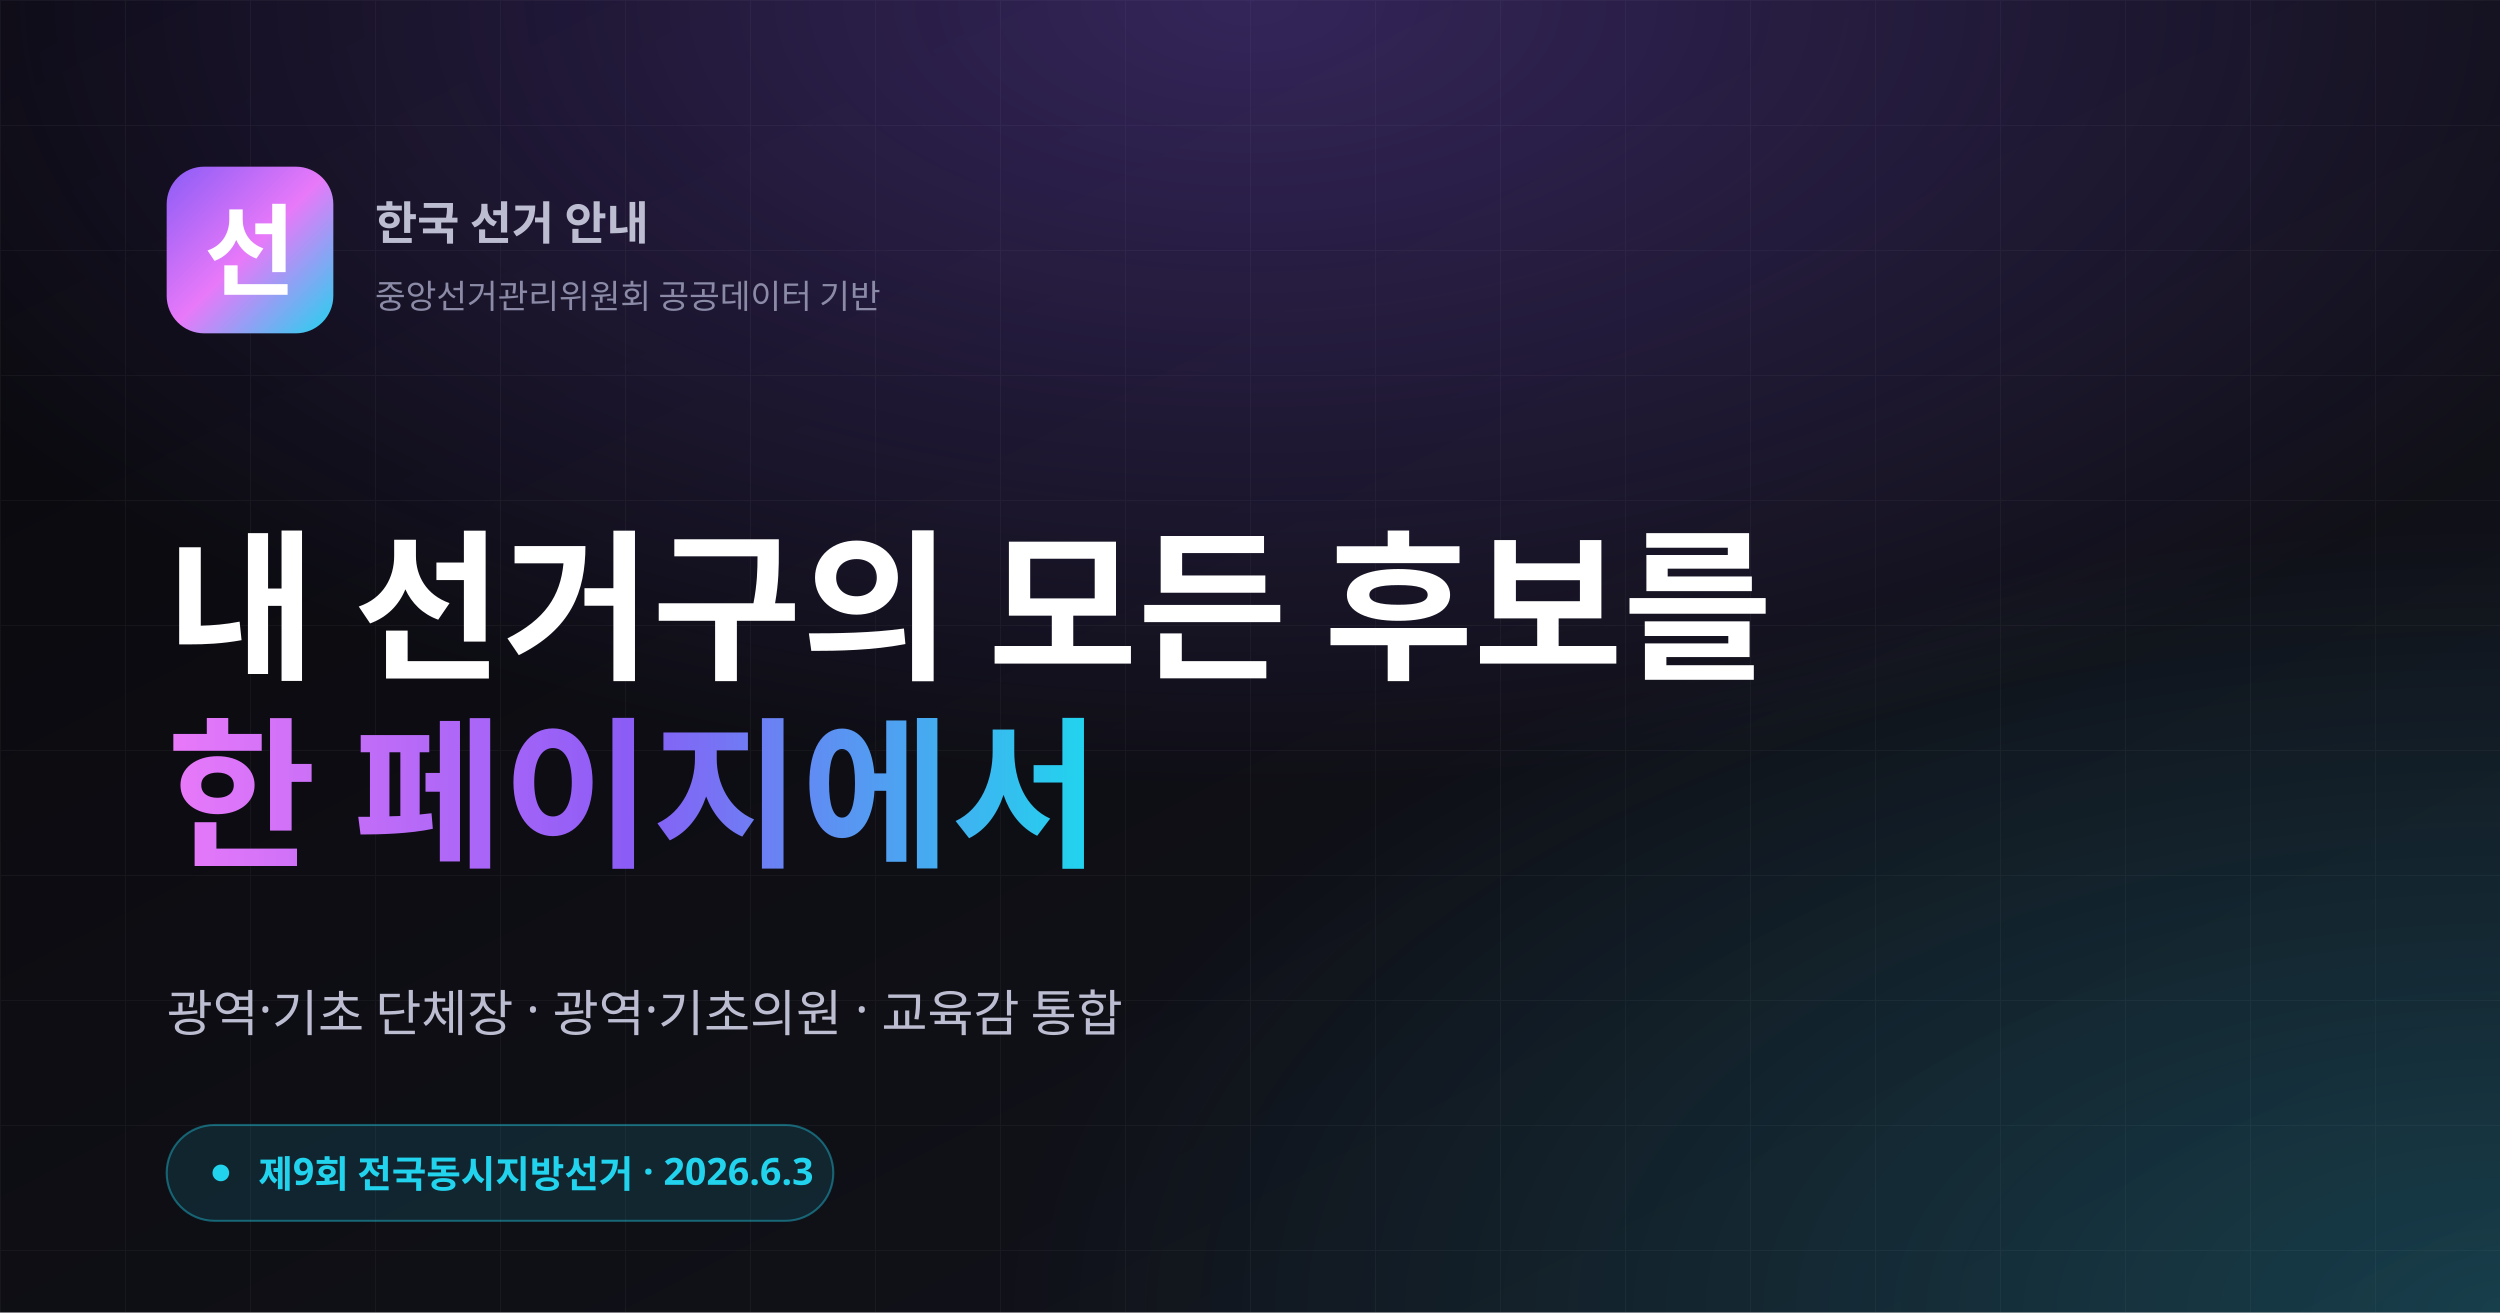
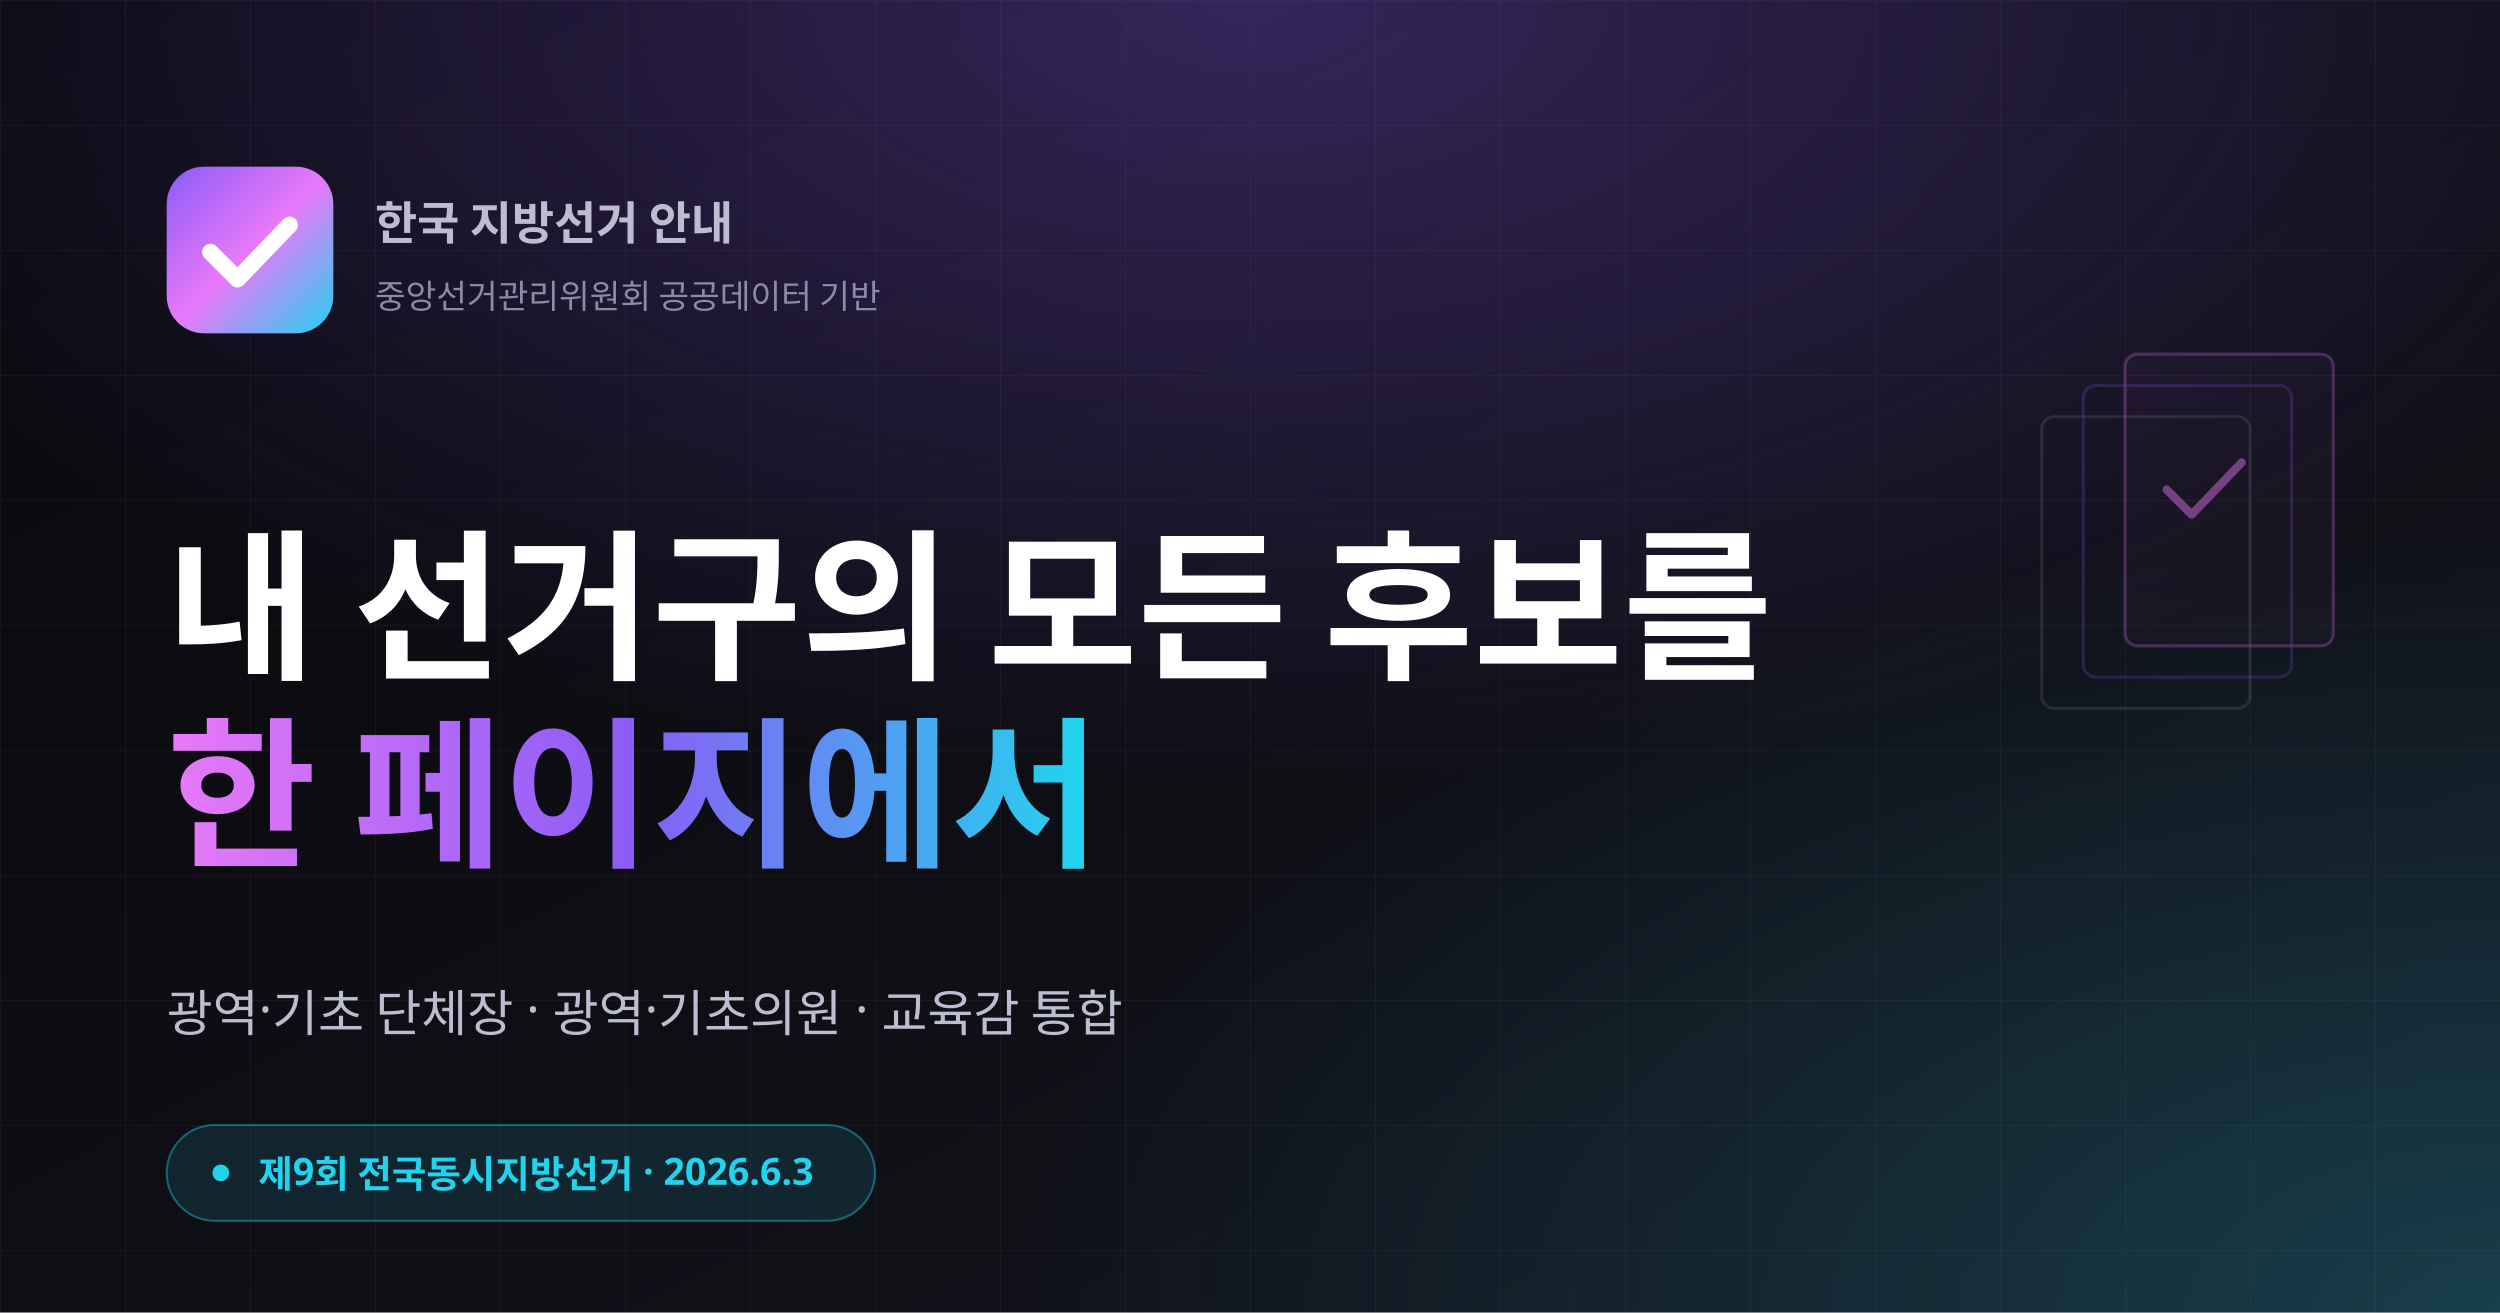
<svg xmlns="http://www.w3.org/2000/svg" width="1200" height="630" viewBox="0 0 1200 630">
  <defs>
    <linearGradient id="bg" x1="0" y1="0" x2="1" y2="1">
      <stop offset="0%" stop-color="#08080c" />
      <stop offset="100%" stop-color="#14141d" />
    </linearGradient>
    <radialGradient id="violetGlow" cx="50%" cy="0%" r="60%">
      <stop offset="0%" stop-color="#8b5cf6" stop-opacity="0.32" />
      <stop offset="100%" stop-color="#8b5cf6" stop-opacity="0" />
    </radialGradient>
    <radialGradient id="cyanGlow" cx="100%" cy="100%" r="60%">
      <stop offset="0%" stop-color="#22d3ee" stop-opacity="0.22" />
      <stop offset="100%" stop-color="#22d3ee" stop-opacity="0" />
    </radialGradient>
    <linearGradient id="textGradient" x1="0" y1="0" x2="1" y2="0">
      <stop offset="0%" stop-color="#e879f9" />
      <stop offset="50%" stop-color="#8b5cf6" />
      <stop offset="100%" stop-color="#22d3ee" />
    </linearGradient>
    <linearGradient id="logoBg" x1="0" y1="0" x2="1" y2="1">
      <stop offset="0%" stop-color="#8b5cf6" />
      <stop offset="50%" stop-color="#e879f9" />
      <stop offset="100%" stop-color="#22d3ee" />
    </linearGradient>
    <pattern id="grid" width="60" height="60" patternUnits="userSpaceOnUse">
      <path d="M 60 0 L 0 0 0 60" fill="none" stroke="rgba(255,255,255,0.04)" stroke-width="1" />
    </pattern>
  </defs>
  <rect width="1200" height="630" fill="url(#bg)" />
  <rect width="1200" height="630" fill="url(#grid)" />
  <rect width="1200" height="630" fill="url(#violetGlow)" />
  <rect width="1200" height="630" fill="url(#cyanGlow)" />
  <g transform="translate(80, 80)">
    <rect width="80" height="80" rx="18" fill="url(#logoBg)" />
-     <text x="40" y="58" font-family="Pretendard, system-ui, sans-serif" font-size="48" font-weight="800" text-anchor="middle" fill="#ffffff">선</text>
+     <path d="M21 41 L34 54 L59 28" stroke="#ffffff" stroke-width="8" stroke-linecap="round" stroke-linejoin="round" fill="none" />
  </g>
-   <text x="180" y="115" font-family="Pretendard, system-ui, sans-serif" font-size="22" font-weight="600" fill="#bdbdd2">한국 선거 안내</text>
+   <text x="180" y="115" font-family="Pretendard, system-ui, sans-serif" font-size="22" font-weight="600" fill="#bdbdd2">한국 지방선거 안내</text>
  <text x="180" y="148" font-family="Pretendard, system-ui, sans-serif" font-size="16" fill="#8b8ba8">중앙선거관리위원회 공공데이터 기반</text>
  <text x="80" y="320" font-family="Pretendard, system-ui, sans-serif" font-size="78" font-weight="800" fill="#ffffff">내 선거구의 모든 후보를</text>
  <text x="80" y="410" font-family="Pretendard, system-ui, sans-serif" font-size="78" font-weight="800" fill="url(#textGradient)">한 페이지에서</text>
  <text x="80" y="495" font-family="Pretendard, system-ui, sans-serif" font-size="24" fill="#bdbdd2">광역·기초 단체장 · 광역·기초의원 · 교육감 통합</text>
  <g transform="translate(80, 540)">
-     <rect width="320" height="46" rx="23" fill="rgba(34, 211, 238, 0.12)" stroke="rgba(34, 211, 238, 0.4)" stroke-width="1" />
+     <rect width="340" height="46" rx="23" fill="rgba(34, 211, 238, 0.12)" stroke="rgba(34, 211, 238, 0.4)" stroke-width="1" />
    <circle cx="26" cy="23" r="4" fill="#22d3ee" />
    <text x="44" y="30" font-family="Pretendard, system-ui, sans-serif" font-size="18" font-weight="600" fill="#22d3ee">제9회 전국동시지방선거 · 2026.6.3</text>
  </g>
+   <g transform="translate(980, 200)" opacity="0.5">
+     <rect x="0" y="0" width="100" height="140" rx="6" fill="none" stroke="rgba(255,255,255,0.18)" stroke-width="1.5" />
+     <rect x="20" y="-15" width="100" height="140" rx="6" fill="none" stroke="rgba(139,92,246,0.4)" stroke-width="1.5" />
+     <rect x="40" y="-30" width="100" height="140" rx="6" fill="rgba(232,121,249,0.06)" stroke="rgba(232,121,249,0.5)" stroke-width="1.5" />
+     <path d="M60 35 L72 47 L96 22" stroke="rgba(232,121,249,0.9)" stroke-width="4" stroke-linecap="round" stroke-linejoin="round" fill="none" />
+   </g>
</svg>
